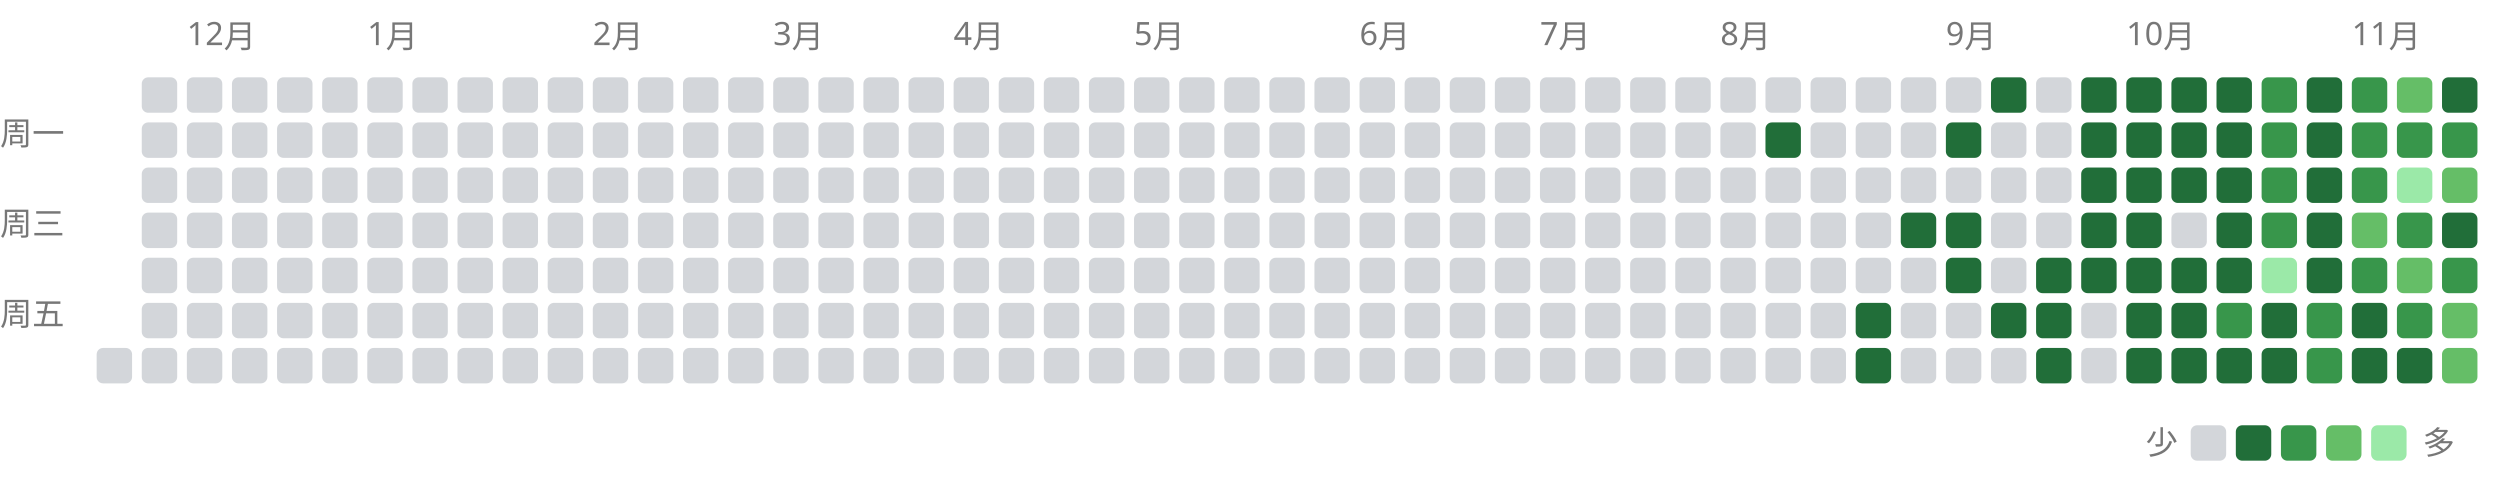
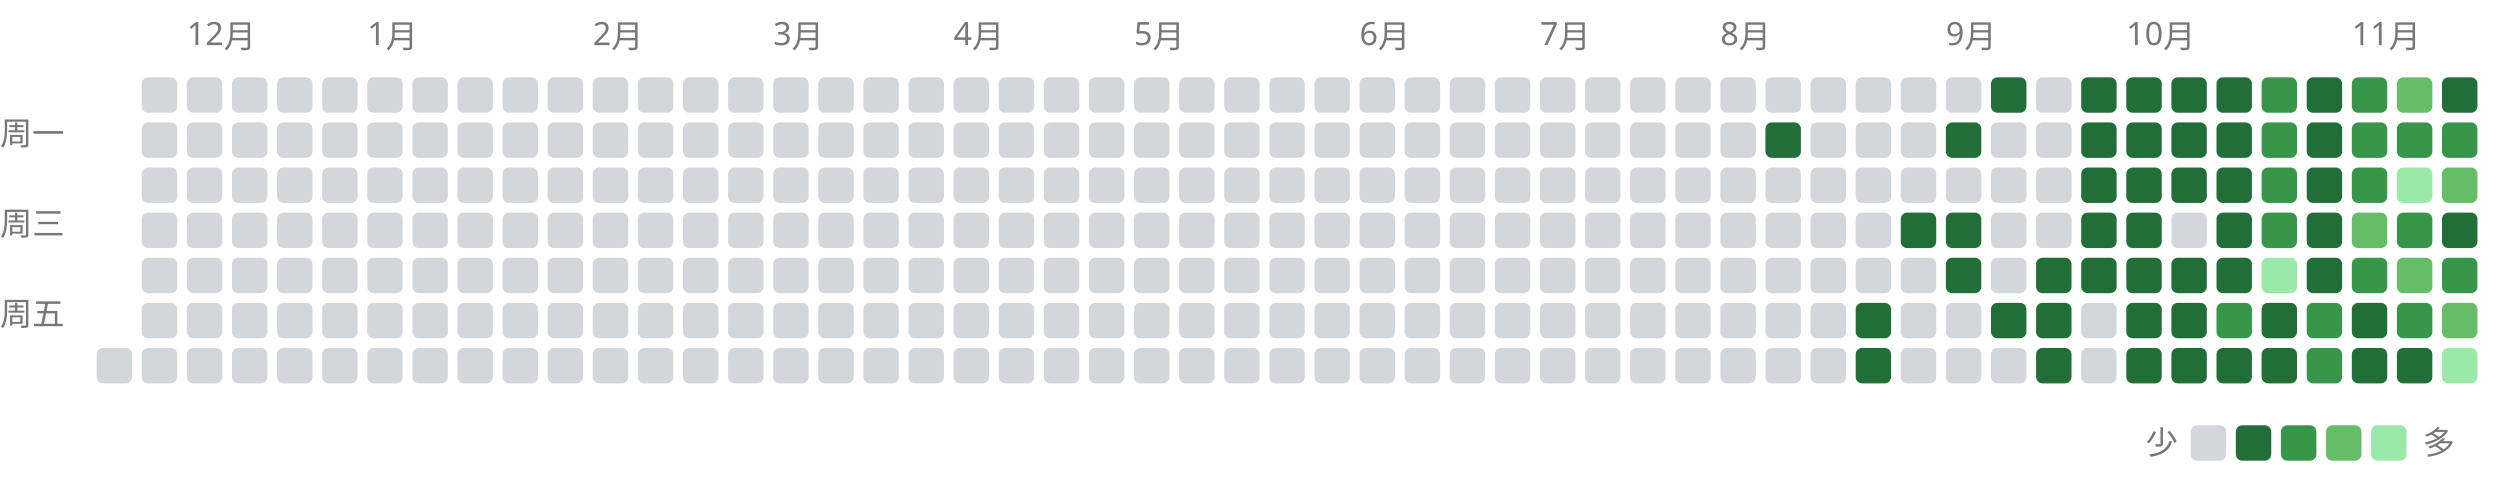
<svg xmlns="http://www.w3.org/2000/svg" viewBox="0 0 776 148" width="776" height="148" fill="#777" font-family="sans-serif" font-size="10">
  <text x="0" y="45">周一</text>
  <text x="0" y="73">周三</text>
  <text x="0" y="101">周五</text>
  <rect x="30" y="108" width="11" height="11" rx="2" fill="#7d859055" />
  <rect x="44" y="24" width="11" height="11" rx="2" fill="#7d859055" />
  <rect x="44" y="38" width="11" height="11" rx="2" fill="#7d859055" />
  <rect x="44" y="52" width="11" height="11" rx="2" fill="#7d859055" />
  <rect x="44" y="66" width="11" height="11" rx="2" fill="#7d859055" />
  <rect x="44" y="80" width="11" height="11" rx="2" fill="#7d859055" />
  <rect x="44" y="94" width="11" height="11" rx="2" fill="#7d859055" />
  <rect x="44" y="108" width="11" height="11" rx="2" fill="#7d859055" />
  <text x="58" y="14">12月</text>
  <rect x="58" y="24" width="11" height="11" rx="2" fill="#7d859055" />
  <rect x="58" y="38" width="11" height="11" rx="2" fill="#7d859055" />
  <rect x="58" y="52" width="11" height="11" rx="2" fill="#7d859055" />
  <rect x="58" y="66" width="11" height="11" rx="2" fill="#7d859055" />
  <rect x="58" y="80" width="11" height="11" rx="2" fill="#7d859055" />
  <rect x="58" y="94" width="11" height="11" rx="2" fill="#7d859055" />
  <rect x="58" y="108" width="11" height="11" rx="2" fill="#7d859055" />
  <rect x="72" y="24" width="11" height="11" rx="2" fill="#7d859055" />
  <rect x="72" y="38" width="11" height="11" rx="2" fill="#7d859055" />
  <rect x="72" y="52" width="11" height="11" rx="2" fill="#7d859055" />
  <rect x="72" y="66" width="11" height="11" rx="2" fill="#7d859055" />
  <rect x="72" y="80" width="11" height="11" rx="2" fill="#7d859055" />
  <rect x="72" y="94" width="11" height="11" rx="2" fill="#7d859055" />
  <rect x="72" y="108" width="11" height="11" rx="2" fill="#7d859055" />
  <rect x="86" y="24" width="11" height="11" rx="2" fill="#7d859055" />
  <rect x="86" y="38" width="11" height="11" rx="2" fill="#7d859055" />
  <rect x="86" y="52" width="11" height="11" rx="2" fill="#7d859055" />
  <rect x="86" y="66" width="11" height="11" rx="2" fill="#7d859055" />
  <rect x="86" y="80" width="11" height="11" rx="2" fill="#7d859055" />
  <rect x="86" y="94" width="11" height="11" rx="2" fill="#7d859055" />
  <rect x="86" y="108" width="11" height="11" rx="2" fill="#7d859055" />
  <rect x="100" y="24" width="11" height="11" rx="2" fill="#7d859055" />
  <rect x="100" y="38" width="11" height="11" rx="2" fill="#7d859055" />
  <rect x="100" y="52" width="11" height="11" rx="2" fill="#7d859055" />
  <rect x="100" y="66" width="11" height="11" rx="2" fill="#7d859055" />
  <rect x="100" y="80" width="11" height="11" rx="2" fill="#7d859055" />
  <rect x="100" y="94" width="11" height="11" rx="2" fill="#7d859055" />
  <rect x="100" y="108" width="11" height="11" rx="2" fill="#7d859055" />
  <text x="114" y="14">1月</text>
  <rect x="114" y="24" width="11" height="11" rx="2" fill="#7d859055" />
  <rect x="114" y="38" width="11" height="11" rx="2" fill="#7d859055" />
  <rect x="114" y="52" width="11" height="11" rx="2" fill="#7d859055" />
  <rect x="114" y="66" width="11" height="11" rx="2" fill="#7d859055" />
  <rect x="114" y="80" width="11" height="11" rx="2" fill="#7d859055" />
  <rect x="114" y="94" width="11" height="11" rx="2" fill="#7d859055" />
  <rect x="114" y="108" width="11" height="11" rx="2" fill="#7d859055" />
  <rect x="128" y="24" width="11" height="11" rx="2" fill="#7d859055" />
  <rect x="128" y="38" width="11" height="11" rx="2" fill="#7d859055" />
  <rect x="128" y="52" width="11" height="11" rx="2" fill="#7d859055" />
  <rect x="128" y="66" width="11" height="11" rx="2" fill="#7d859055" />
  <rect x="128" y="80" width="11" height="11" rx="2" fill="#7d859055" />
  <rect x="128" y="94" width="11" height="11" rx="2" fill="#7d859055" />
  <rect x="128" y="108" width="11" height="11" rx="2" fill="#7d859055" />
  <rect x="142" y="24" width="11" height="11" rx="2" fill="#7d859055" />
  <rect x="142" y="38" width="11" height="11" rx="2" fill="#7d859055" />
  <rect x="142" y="52" width="11" height="11" rx="2" fill="#7d859055" />
  <rect x="142" y="66" width="11" height="11" rx="2" fill="#7d859055" />
  <rect x="142" y="80" width="11" height="11" rx="2" fill="#7d859055" />
  <rect x="142" y="94" width="11" height="11" rx="2" fill="#7d859055" />
  <rect x="142" y="108" width="11" height="11" rx="2" fill="#7d859055" />
  <rect x="156" y="24" width="11" height="11" rx="2" fill="#7d859055" />
  <rect x="156" y="38" width="11" height="11" rx="2" fill="#7d859055" />
  <rect x="156" y="52" width="11" height="11" rx="2" fill="#7d859055" />
  <rect x="156" y="66" width="11" height="11" rx="2" fill="#7d859055" />
  <rect x="156" y="80" width="11" height="11" rx="2" fill="#7d859055" />
  <rect x="156" y="94" width="11" height="11" rx="2" fill="#7d859055" />
  <rect x="156" y="108" width="11" height="11" rx="2" fill="#7d859055" />
  <rect x="170" y="24" width="11" height="11" rx="2" fill="#7d859055" />
  <rect x="170" y="38" width="11" height="11" rx="2" fill="#7d859055" />
  <rect x="170" y="52" width="11" height="11" rx="2" fill="#7d859055" />
  <rect x="170" y="66" width="11" height="11" rx="2" fill="#7d859055" />
  <rect x="170" y="80" width="11" height="11" rx="2" fill="#7d859055" />
  <rect x="170" y="94" width="11" height="11" rx="2" fill="#7d859055" />
  <rect x="170" y="108" width="11" height="11" rx="2" fill="#7d859055" />
  <text x="184" y="14">2月</text>
  <rect x="184" y="24" width="11" height="11" rx="2" fill="#7d859055" />
  <rect x="184" y="38" width="11" height="11" rx="2" fill="#7d859055" />
  <rect x="184" y="52" width="11" height="11" rx="2" fill="#7d859055" />
  <rect x="184" y="66" width="11" height="11" rx="2" fill="#7d859055" />
  <rect x="184" y="80" width="11" height="11" rx="2" fill="#7d859055" />
  <rect x="184" y="94" width="11" height="11" rx="2" fill="#7d859055" />
  <rect x="184" y="108" width="11" height="11" rx="2" fill="#7d859055" />
  <rect x="198" y="24" width="11" height="11" rx="2" fill="#7d859055" />
  <rect x="198" y="38" width="11" height="11" rx="2" fill="#7d859055" />
  <rect x="198" y="52" width="11" height="11" rx="2" fill="#7d859055" />
  <rect x="198" y="66" width="11" height="11" rx="2" fill="#7d859055" />
  <rect x="198" y="80" width="11" height="11" rx="2" fill="#7d859055" />
  <rect x="198" y="94" width="11" height="11" rx="2" fill="#7d859055" />
  <rect x="198" y="108" width="11" height="11" rx="2" fill="#7d859055" />
  <rect x="212" y="24" width="11" height="11" rx="2" fill="#7d859055" />
  <rect x="212" y="38" width="11" height="11" rx="2" fill="#7d859055" />
  <rect x="212" y="52" width="11" height="11" rx="2" fill="#7d859055" />
  <rect x="212" y="66" width="11" height="11" rx="2" fill="#7d859055" />
  <rect x="212" y="80" width="11" height="11" rx="2" fill="#7d859055" />
  <rect x="212" y="94" width="11" height="11" rx="2" fill="#7d859055" />
  <rect x="212" y="108" width="11" height="11" rx="2" fill="#7d859055" />
  <rect x="226" y="24" width="11" height="11" rx="2" fill="#7d859055" />
  <rect x="226" y="38" width="11" height="11" rx="2" fill="#7d859055" />
  <rect x="226" y="52" width="11" height="11" rx="2" fill="#7d859055" />
  <rect x="226" y="66" width="11" height="11" rx="2" fill="#7d859055" />
  <rect x="226" y="80" width="11" height="11" rx="2" fill="#7d859055" />
  <rect x="226" y="94" width="11" height="11" rx="2" fill="#7d859055" />
  <rect x="226" y="108" width="11" height="11" rx="2" fill="#7d859055" />
  <text x="240" y="14">3月</text>
  <rect x="240" y="24" width="11" height="11" rx="2" fill="#7d859055" />
  <rect x="240" y="38" width="11" height="11" rx="2" fill="#7d859055" />
  <rect x="240" y="52" width="11" height="11" rx="2" fill="#7d859055" />
  <rect x="240" y="66" width="11" height="11" rx="2" fill="#7d859055" />
  <rect x="240" y="80" width="11" height="11" rx="2" fill="#7d859055" />
  <rect x="240" y="94" width="11" height="11" rx="2" fill="#7d859055" />
  <rect x="240" y="108" width="11" height="11" rx="2" fill="#7d859055" />
  <rect x="254" y="24" width="11" height="11" rx="2" fill="#7d859055" />
  <rect x="254" y="38" width="11" height="11" rx="2" fill="#7d859055" />
  <rect x="254" y="52" width="11" height="11" rx="2" fill="#7d859055" />
  <rect x="254" y="66" width="11" height="11" rx="2" fill="#7d859055" />
  <rect x="254" y="80" width="11" height="11" rx="2" fill="#7d859055" />
  <rect x="254" y="94" width="11" height="11" rx="2" fill="#7d859055" />
  <rect x="254" y="108" width="11" height="11" rx="2" fill="#7d859055" />
  <rect x="268" y="24" width="11" height="11" rx="2" fill="#7d859055" />
  <rect x="268" y="38" width="11" height="11" rx="2" fill="#7d859055" />
  <rect x="268" y="52" width="11" height="11" rx="2" fill="#7d859055" />
  <rect x="268" y="66" width="11" height="11" rx="2" fill="#7d859055" />
  <rect x="268" y="80" width="11" height="11" rx="2" fill="#7d859055" />
  <rect x="268" y="94" width="11" height="11" rx="2" fill="#7d859055" />
  <rect x="268" y="108" width="11" height="11" rx="2" fill="#7d859055" />
  <rect x="282" y="24" width="11" height="11" rx="2" fill="#7d859055" />
  <rect x="282" y="38" width="11" height="11" rx="2" fill="#7d859055" />
  <rect x="282" y="52" width="11" height="11" rx="2" fill="#7d859055" />
  <rect x="282" y="66" width="11" height="11" rx="2" fill="#7d859055" />
  <rect x="282" y="80" width="11" height="11" rx="2" fill="#7d859055" />
  <rect x="282" y="94" width="11" height="11" rx="2" fill="#7d859055" />
  <rect x="282" y="108" width="11" height="11" rx="2" fill="#7d859055" />
  <text x="296" y="14">4月</text>
  <rect x="296" y="24" width="11" height="11" rx="2" fill="#7d859055" />
  <rect x="296" y="38" width="11" height="11" rx="2" fill="#7d859055" />
  <rect x="296" y="52" width="11" height="11" rx="2" fill="#7d859055" />
  <rect x="296" y="66" width="11" height="11" rx="2" fill="#7d859055" />
  <rect x="296" y="80" width="11" height="11" rx="2" fill="#7d859055" />
  <rect x="296" y="94" width="11" height="11" rx="2" fill="#7d859055" />
  <rect x="296" y="108" width="11" height="11" rx="2" fill="#7d859055" />
  <rect x="310" y="24" width="11" height="11" rx="2" fill="#7d859055" />
  <rect x="310" y="38" width="11" height="11" rx="2" fill="#7d859055" />
  <rect x="310" y="52" width="11" height="11" rx="2" fill="#7d859055" />
  <rect x="310" y="66" width="11" height="11" rx="2" fill="#7d859055" />
  <rect x="310" y="80" width="11" height="11" rx="2" fill="#7d859055" />
  <rect x="310" y="94" width="11" height="11" rx="2" fill="#7d859055" />
  <rect x="310" y="108" width="11" height="11" rx="2" fill="#7d859055" />
  <rect x="324" y="24" width="11" height="11" rx="2" fill="#7d859055" />
  <rect x="324" y="38" width="11" height="11" rx="2" fill="#7d859055" />
  <rect x="324" y="52" width="11" height="11" rx="2" fill="#7d859055" />
  <rect x="324" y="66" width="11" height="11" rx="2" fill="#7d859055" />
  <rect x="324" y="80" width="11" height="11" rx="2" fill="#7d859055" />
  <rect x="324" y="94" width="11" height="11" rx="2" fill="#7d859055" />
  <rect x="324" y="108" width="11" height="11" rx="2" fill="#7d859055" />
  <rect x="338" y="24" width="11" height="11" rx="2" fill="#7d859055" />
  <rect x="338" y="38" width="11" height="11" rx="2" fill="#7d859055" />
  <rect x="338" y="52" width="11" height="11" rx="2" fill="#7d859055" />
  <rect x="338" y="66" width="11" height="11" rx="2" fill="#7d859055" />
  <rect x="338" y="80" width="11" height="11" rx="2" fill="#7d859055" />
  <rect x="338" y="94" width="11" height="11" rx="2" fill="#7d859055" />
  <rect x="338" y="108" width="11" height="11" rx="2" fill="#7d859055" />
  <text x="352" y="14">5月</text>
  <rect x="352" y="24" width="11" height="11" rx="2" fill="#7d859055" />
  <rect x="352" y="38" width="11" height="11" rx="2" fill="#7d859055" />
  <rect x="352" y="52" width="11" height="11" rx="2" fill="#7d859055" />
  <rect x="352" y="66" width="11" height="11" rx="2" fill="#7d859055" />
  <rect x="352" y="80" width="11" height="11" rx="2" fill="#7d859055" />
  <rect x="352" y="94" width="11" height="11" rx="2" fill="#7d859055" />
  <rect x="352" y="108" width="11" height="11" rx="2" fill="#7d859055" />
  <rect x="366" y="24" width="11" height="11" rx="2" fill="#7d859055" />
  <rect x="366" y="38" width="11" height="11" rx="2" fill="#7d859055" />
  <rect x="366" y="52" width="11" height="11" rx="2" fill="#7d859055" />
  <rect x="366" y="66" width="11" height="11" rx="2" fill="#7d859055" />
  <rect x="366" y="80" width="11" height="11" rx="2" fill="#7d859055" />
  <rect x="366" y="94" width="11" height="11" rx="2" fill="#7d859055" />
  <rect x="366" y="108" width="11" height="11" rx="2" fill="#7d859055" />
  <rect x="380" y="24" width="11" height="11" rx="2" fill="#7d859055" />
  <rect x="380" y="38" width="11" height="11" rx="2" fill="#7d859055" />
  <rect x="380" y="52" width="11" height="11" rx="2" fill="#7d859055" />
  <rect x="380" y="66" width="11" height="11" rx="2" fill="#7d859055" />
  <rect x="380" y="80" width="11" height="11" rx="2" fill="#7d859055" />
  <rect x="380" y="94" width="11" height="11" rx="2" fill="#7d859055" />
  <rect x="380" y="108" width="11" height="11" rx="2" fill="#7d859055" />
  <rect x="394" y="24" width="11" height="11" rx="2" fill="#7d859055" />
  <rect x="394" y="38" width="11" height="11" rx="2" fill="#7d859055" />
  <rect x="394" y="52" width="11" height="11" rx="2" fill="#7d859055" />
  <rect x="394" y="66" width="11" height="11" rx="2" fill="#7d859055" />
  <rect x="394" y="80" width="11" height="11" rx="2" fill="#7d859055" />
  <rect x="394" y="94" width="11" height="11" rx="2" fill="#7d859055" />
  <rect x="394" y="108" width="11" height="11" rx="2" fill="#7d859055" />
  <rect x="408" y="24" width="11" height="11" rx="2" fill="#7d859055" />
  <rect x="408" y="38" width="11" height="11" rx="2" fill="#7d859055" />
  <rect x="408" y="52" width="11" height="11" rx="2" fill="#7d859055" />
  <rect x="408" y="66" width="11" height="11" rx="2" fill="#7d859055" />
  <rect x="408" y="80" width="11" height="11" rx="2" fill="#7d859055" />
  <rect x="408" y="94" width="11" height="11" rx="2" fill="#7d859055" />
  <rect x="408" y="108" width="11" height="11" rx="2" fill="#7d859055" />
  <text x="422" y="14">6月</text>
  <rect x="422" y="24" width="11" height="11" rx="2" fill="#7d859055" />
  <rect x="422" y="38" width="11" height="11" rx="2" fill="#7d859055" />
  <rect x="422" y="52" width="11" height="11" rx="2" fill="#7d859055" />
  <rect x="422" y="66" width="11" height="11" rx="2" fill="#7d859055" />
  <rect x="422" y="80" width="11" height="11" rx="2" fill="#7d859055" />
  <rect x="422" y="94" width="11" height="11" rx="2" fill="#7d859055" />
  <rect x="422" y="108" width="11" height="11" rx="2" fill="#7d859055" />
  <rect x="436" y="24" width="11" height="11" rx="2" fill="#7d859055" />
  <rect x="436" y="38" width="11" height="11" rx="2" fill="#7d859055" />
  <rect x="436" y="52" width="11" height="11" rx="2" fill="#7d859055" />
  <rect x="436" y="66" width="11" height="11" rx="2" fill="#7d859055" />
  <rect x="436" y="80" width="11" height="11" rx="2" fill="#7d859055" />
  <rect x="436" y="94" width="11" height="11" rx="2" fill="#7d859055" />
  <rect x="436" y="108" width="11" height="11" rx="2" fill="#7d859055" />
  <rect x="450" y="24" width="11" height="11" rx="2" fill="#7d859055" />
  <rect x="450" y="38" width="11" height="11" rx="2" fill="#7d859055" />
  <rect x="450" y="52" width="11" height="11" rx="2" fill="#7d859055" />
  <rect x="450" y="66" width="11" height="11" rx="2" fill="#7d859055" />
  <rect x="450" y="80" width="11" height="11" rx="2" fill="#7d859055" />
  <rect x="450" y="94" width="11" height="11" rx="2" fill="#7d859055" />
  <rect x="450" y="108" width="11" height="11" rx="2" fill="#7d859055" />
  <rect x="464" y="24" width="11" height="11" rx="2" fill="#7d859055" />
  <rect x="464" y="38" width="11" height="11" rx="2" fill="#7d859055" />
  <rect x="464" y="52" width="11" height="11" rx="2" fill="#7d859055" />
  <rect x="464" y="66" width="11" height="11" rx="2" fill="#7d859055" />
  <rect x="464" y="80" width="11" height="11" rx="2" fill="#7d859055" />
  <rect x="464" y="94" width="11" height="11" rx="2" fill="#7d859055" />
  <rect x="464" y="108" width="11" height="11" rx="2" fill="#7d859055" />
  <text x="478" y="14">7月</text>
  <rect x="478" y="24" width="11" height="11" rx="2" fill="#7d859055" />
  <rect x="478" y="38" width="11" height="11" rx="2" fill="#7d859055" />
  <rect x="478" y="52" width="11" height="11" rx="2" fill="#7d859055" />
  <rect x="478" y="66" width="11" height="11" rx="2" fill="#7d859055" />
  <rect x="478" y="80" width="11" height="11" rx="2" fill="#7d859055" />
  <rect x="478" y="94" width="11" height="11" rx="2" fill="#7d859055" />
  <rect x="478" y="108" width="11" height="11" rx="2" fill="#7d859055" />
  <rect x="492" y="24" width="11" height="11" rx="2" fill="#7d859055" />
  <rect x="492" y="38" width="11" height="11" rx="2" fill="#7d859055" />
  <rect x="492" y="52" width="11" height="11" rx="2" fill="#7d859055" />
  <rect x="492" y="66" width="11" height="11" rx="2" fill="#7d859055" />
  <rect x="492" y="80" width="11" height="11" rx="2" fill="#7d859055" />
  <rect x="492" y="94" width="11" height="11" rx="2" fill="#7d859055" />
  <rect x="492" y="108" width="11" height="11" rx="2" fill="#7d859055" />
  <rect x="506" y="24" width="11" height="11" rx="2" fill="#7d859055" />
  <rect x="506" y="38" width="11" height="11" rx="2" fill="#7d859055" />
  <rect x="506" y="52" width="11" height="11" rx="2" fill="#7d859055" />
  <rect x="506" y="66" width="11" height="11" rx="2" fill="#7d859055" />
  <rect x="506" y="80" width="11" height="11" rx="2" fill="#7d859055" />
  <rect x="506" y="94" width="11" height="11" rx="2" fill="#7d859055" />
  <rect x="506" y="108" width="11" height="11" rx="2" fill="#7d859055" />
  <rect x="520" y="24" width="11" height="11" rx="2" fill="#7d859055" />
  <rect x="520" y="38" width="11" height="11" rx="2" fill="#7d859055" />
  <rect x="520" y="52" width="11" height="11" rx="2" fill="#7d859055" />
  <rect x="520" y="66" width="11" height="11" rx="2" fill="#7d859055" />
  <rect x="520" y="80" width="11" height="11" rx="2" fill="#7d859055" />
  <rect x="520" y="94" width="11" height="11" rx="2" fill="#7d859055" />
  <rect x="520" y="108" width="11" height="11" rx="2" fill="#7d859055" />
  <text x="534" y="14">8月</text>
  <rect x="534" y="24" width="11" height="11" rx="2" fill="#7d859055" />
  <rect x="534" y="38" width="11" height="11" rx="2" fill="#7d859055" />
  <rect x="534" y="52" width="11" height="11" rx="2" fill="#7d859055" />
  <rect x="534" y="66" width="11" height="11" rx="2" fill="#7d859055" />
  <rect x="534" y="80" width="11" height="11" rx="2" fill="#7d859055" />
  <rect x="534" y="94" width="11" height="11" rx="2" fill="#7d859055" />
  <rect x="534" y="108" width="11" height="11" rx="2" fill="#7d859055" />
  <rect x="548" y="24" width="11" height="11" rx="2" fill="#7d859055" />
  <rect x="548" y="38" width="11" height="11" rx="2" fill="#216e39" />
  <rect x="548" y="52" width="11" height="11" rx="2" fill="#7d859055" />
  <rect x="548" y="66" width="11" height="11" rx="2" fill="#7d859055" />
  <rect x="548" y="80" width="11" height="11" rx="2" fill="#7d859055" />
  <rect x="548" y="94" width="11" height="11" rx="2" fill="#7d859055" />
  <rect x="548" y="108" width="11" height="11" rx="2" fill="#7d859055" />
  <rect x="562" y="24" width="11" height="11" rx="2" fill="#7d859055" />
  <rect x="562" y="38" width="11" height="11" rx="2" fill="#7d859055" />
  <rect x="562" y="52" width="11" height="11" rx="2" fill="#7d859055" />
  <rect x="562" y="66" width="11" height="11" rx="2" fill="#7d859055" />
  <rect x="562" y="80" width="11" height="11" rx="2" fill="#7d859055" />
  <rect x="562" y="94" width="11" height="11" rx="2" fill="#7d859055" />
  <rect x="562" y="108" width="11" height="11" rx="2" fill="#7d859055" />
  <rect x="576" y="24" width="11" height="11" rx="2" fill="#7d859055" />
  <rect x="576" y="38" width="11" height="11" rx="2" fill="#7d859055" />
  <rect x="576" y="52" width="11" height="11" rx="2" fill="#7d859055" />
  <rect x="576" y="66" width="11" height="11" rx="2" fill="#7d859055" />
  <rect x="576" y="80" width="11" height="11" rx="2" fill="#7d859055" />
  <rect x="576" y="94" width="11" height="11" rx="2" fill="#216e39" />
  <rect x="576" y="108" width="11" height="11" rx="2" fill="#216e39" />
  <rect x="590" y="24" width="11" height="11" rx="2" fill="#7d859055" />
  <rect x="590" y="38" width="11" height="11" rx="2" fill="#7d859055" />
  <rect x="590" y="52" width="11" height="11" rx="2" fill="#7d859055" />
  <rect x="590" y="66" width="11" height="11" rx="2" fill="#216e39" />
  <rect x="590" y="80" width="11" height="11" rx="2" fill="#7d859055" />
  <rect x="590" y="94" width="11" height="11" rx="2" fill="#7d859055" />
  <rect x="590" y="108" width="11" height="11" rx="2" fill="#7d859055" />
  <text x="604" y="14">9月</text>
  <rect x="604" y="24" width="11" height="11" rx="2" fill="#7d859055" />
  <rect x="604" y="38" width="11" height="11" rx="2" fill="#216e39" />
  <rect x="604" y="52" width="11" height="11" rx="2" fill="#7d859055" />
  <rect x="604" y="66" width="11" height="11" rx="2" fill="#216e39" />
  <rect x="604" y="80" width="11" height="11" rx="2" fill="#216e39" />
  <rect x="604" y="94" width="11" height="11" rx="2" fill="#7d859055" />
  <rect x="604" y="108" width="11" height="11" rx="2" fill="#7d859055" />
  <rect x="618" y="24" width="11" height="11" rx="2" fill="#216e39" />
  <rect x="618" y="38" width="11" height="11" rx="2" fill="#7d859055" />
  <rect x="618" y="52" width="11" height="11" rx="2" fill="#7d859055" />
  <rect x="618" y="66" width="11" height="11" rx="2" fill="#7d859055" />
  <rect x="618" y="80" width="11" height="11" rx="2" fill="#7d859055" />
  <rect x="618" y="94" width="11" height="11" rx="2" fill="#216e39" />
  <rect x="618" y="108" width="11" height="11" rx="2" fill="#7d859055" />
  <rect x="632" y="24" width="11" height="11" rx="2" fill="#7d859055" />
  <rect x="632" y="38" width="11" height="11" rx="2" fill="#7d859055" />
  <rect x="632" y="52" width="11" height="11" rx="2" fill="#7d859055" />
  <rect x="632" y="66" width="11" height="11" rx="2" fill="#7d859055" />
  <rect x="632" y="80" width="11" height="11" rx="2" fill="#216e39" />
  <rect x="632" y="94" width="11" height="11" rx="2" fill="#216e39" />
  <rect x="632" y="108" width="11" height="11" rx="2" fill="#216e39" />
  <rect x="646" y="24" width="11" height="11" rx="2" fill="#216e39" />
  <rect x="646" y="38" width="11" height="11" rx="2" fill="#216e39" />
  <rect x="646" y="52" width="11" height="11" rx="2" fill="#216e39" />
  <rect x="646" y="66" width="11" height="11" rx="2" fill="#216e39" />
  <rect x="646" y="80" width="11" height="11" rx="2" fill="#216e39" />
  <rect x="646" y="94" width="11" height="11" rx="2" fill="#7d859055" />
  <rect x="646" y="108" width="11" height="11" rx="2" fill="#7d859055" />
  <text x="660" y="14">10月</text>
  <rect x="660" y="24" width="11" height="11" rx="2" fill="#216e39" />
  <rect x="660" y="38" width="11" height="11" rx="2" fill="#216e39" />
  <rect x="660" y="52" width="11" height="11" rx="2" fill="#216e39" />
  <rect x="660" y="66" width="11" height="11" rx="2" fill="#216e39" />
  <rect x="660" y="80" width="11" height="11" rx="2" fill="#216e39" />
  <rect x="660" y="94" width="11" height="11" rx="2" fill="#216e39" />
  <rect x="660" y="108" width="11" height="11" rx="2" fill="#216e39" />
  <rect x="674" y="24" width="11" height="11" rx="2" fill="#216e39" />
  <rect x="674" y="38" width="11" height="11" rx="2" fill="#216e39" />
  <rect x="674" y="52" width="11" height="11" rx="2" fill="#216e39" />
  <rect x="674" y="66" width="11" height="11" rx="2" fill="#7d859055" />
  <rect x="674" y="80" width="11" height="11" rx="2" fill="#216e39" />
  <rect x="674" y="94" width="11" height="11" rx="2" fill="#216e39" />
  <rect x="674" y="108" width="11" height="11" rx="2" fill="#216e39" />
  <rect x="688" y="24" width="11" height="11" rx="2" fill="#216e39" />
  <rect x="688" y="38" width="11" height="11" rx="2" fill="#216e39" />
  <rect x="688" y="52" width="11" height="11" rx="2" fill="#216e39" />
  <rect x="688" y="66" width="11" height="11" rx="2" fill="#216e39" />
  <rect x="688" y="80" width="11" height="11" rx="2" fill="#216e39" />
  <rect x="688" y="94" width="11" height="11" rx="2" fill="#38964b" />
  <rect x="688" y="108" width="11" height="11" rx="2" fill="#216e39" />
  <rect x="702" y="24" width="11" height="11" rx="2" fill="#38964b" />
  <rect x="702" y="38" width="11" height="11" rx="2" fill="#38964b" />
  <rect x="702" y="52" width="11" height="11" rx="2" fill="#38964b" />
  <rect x="702" y="66" width="11" height="11" rx="2" fill="#38964b" />
  <rect x="702" y="80" width="11" height="11" rx="2" fill="#9be9a8" />
  <rect x="702" y="94" width="11" height="11" rx="2" fill="#216e39" />
  <rect x="702" y="108" width="11" height="11" rx="2" fill="#216e39" />
  <rect x="716" y="24" width="11" height="11" rx="2" fill="#216e39" />
  <rect x="716" y="38" width="11" height="11" rx="2" fill="#216e39" />
  <rect x="716" y="52" width="11" height="11" rx="2" fill="#216e39" />
  <rect x="716" y="66" width="11" height="11" rx="2" fill="#216e39" />
  <rect x="716" y="80" width="11" height="11" rx="2" fill="#216e39" />
  <rect x="716" y="94" width="11" height="11" rx="2" fill="#38964b" />
  <rect x="716" y="108" width="11" height="11" rx="2" fill="#38964b" />
  <text x="730" y="14">11月</text>
  <rect x="730" y="24" width="11" height="11" rx="2" fill="#38964b" />
  <rect x="730" y="38" width="11" height="11" rx="2" fill="#38964b" />
  <rect x="730" y="52" width="11" height="11" rx="2" fill="#38964b" />
  <rect x="730" y="66" width="11" height="11" rx="2" fill="#65be67" />
  <rect x="730" y="80" width="11" height="11" rx="2" fill="#38964b" />
  <rect x="730" y="94" width="11" height="11" rx="2" fill="#216e39" />
  <rect x="730" y="108" width="11" height="11" rx="2" fill="#216e39" />
  <rect x="744" y="24" width="11" height="11" rx="2" fill="#65be67" />
  <rect x="744" y="38" width="11" height="11" rx="2" fill="#38964b" />
  <rect x="744" y="52" width="11" height="11" rx="2" fill="#9be9a8" />
  <rect x="744" y="66" width="11" height="11" rx="2" fill="#38964b" />
  <rect x="744" y="80" width="11" height="11" rx="2" fill="#65be67" />
  <rect x="744" y="94" width="11" height="11" rx="2" fill="#38964b" />
  <rect x="744" y="108" width="11" height="11" rx="2" fill="#216e39" />
  <rect x="758" y="24" width="11" height="11" rx="2" fill="#216e39" />
  <rect x="758" y="38" width="11" height="11" rx="2" fill="#38964b" />
  <rect x="758" y="52" width="11" height="11" rx="2" fill="#65be67" />
  <rect x="758" y="66" width="11" height="11" rx="2" fill="#216e39" />
  <rect x="758" y="80" width="11" height="11" rx="2" fill="#38964b" />
  <rect x="758" y="94" width="11" height="11" rx="2" fill="#65be67" />
-   <rect x="758" y="108" width="11" height="11" rx="2" fill="#65be67" />
+   <rect x="758" y="108" width="11" height="11" rx="2" fill="#9be9a8" />
  <text x="666" y="141">少</text>
  <rect x="680" y="132" width="11" height="11" rx="2" fill="#7d859055" />
  <rect x="694" y="132" width="11" height="11" rx="2" fill="#216e39" />
  <rect x="708" y="132" width="11" height="11" rx="2" fill="#38964b" />
  <rect x="722" y="132" width="11" height="11" rx="2" fill="#65be67" />
  <rect x="736" y="132" width="11" height="11" rx="2" fill="#9be9a8" />
  <text x="752" y="141">多</text>
</svg>
